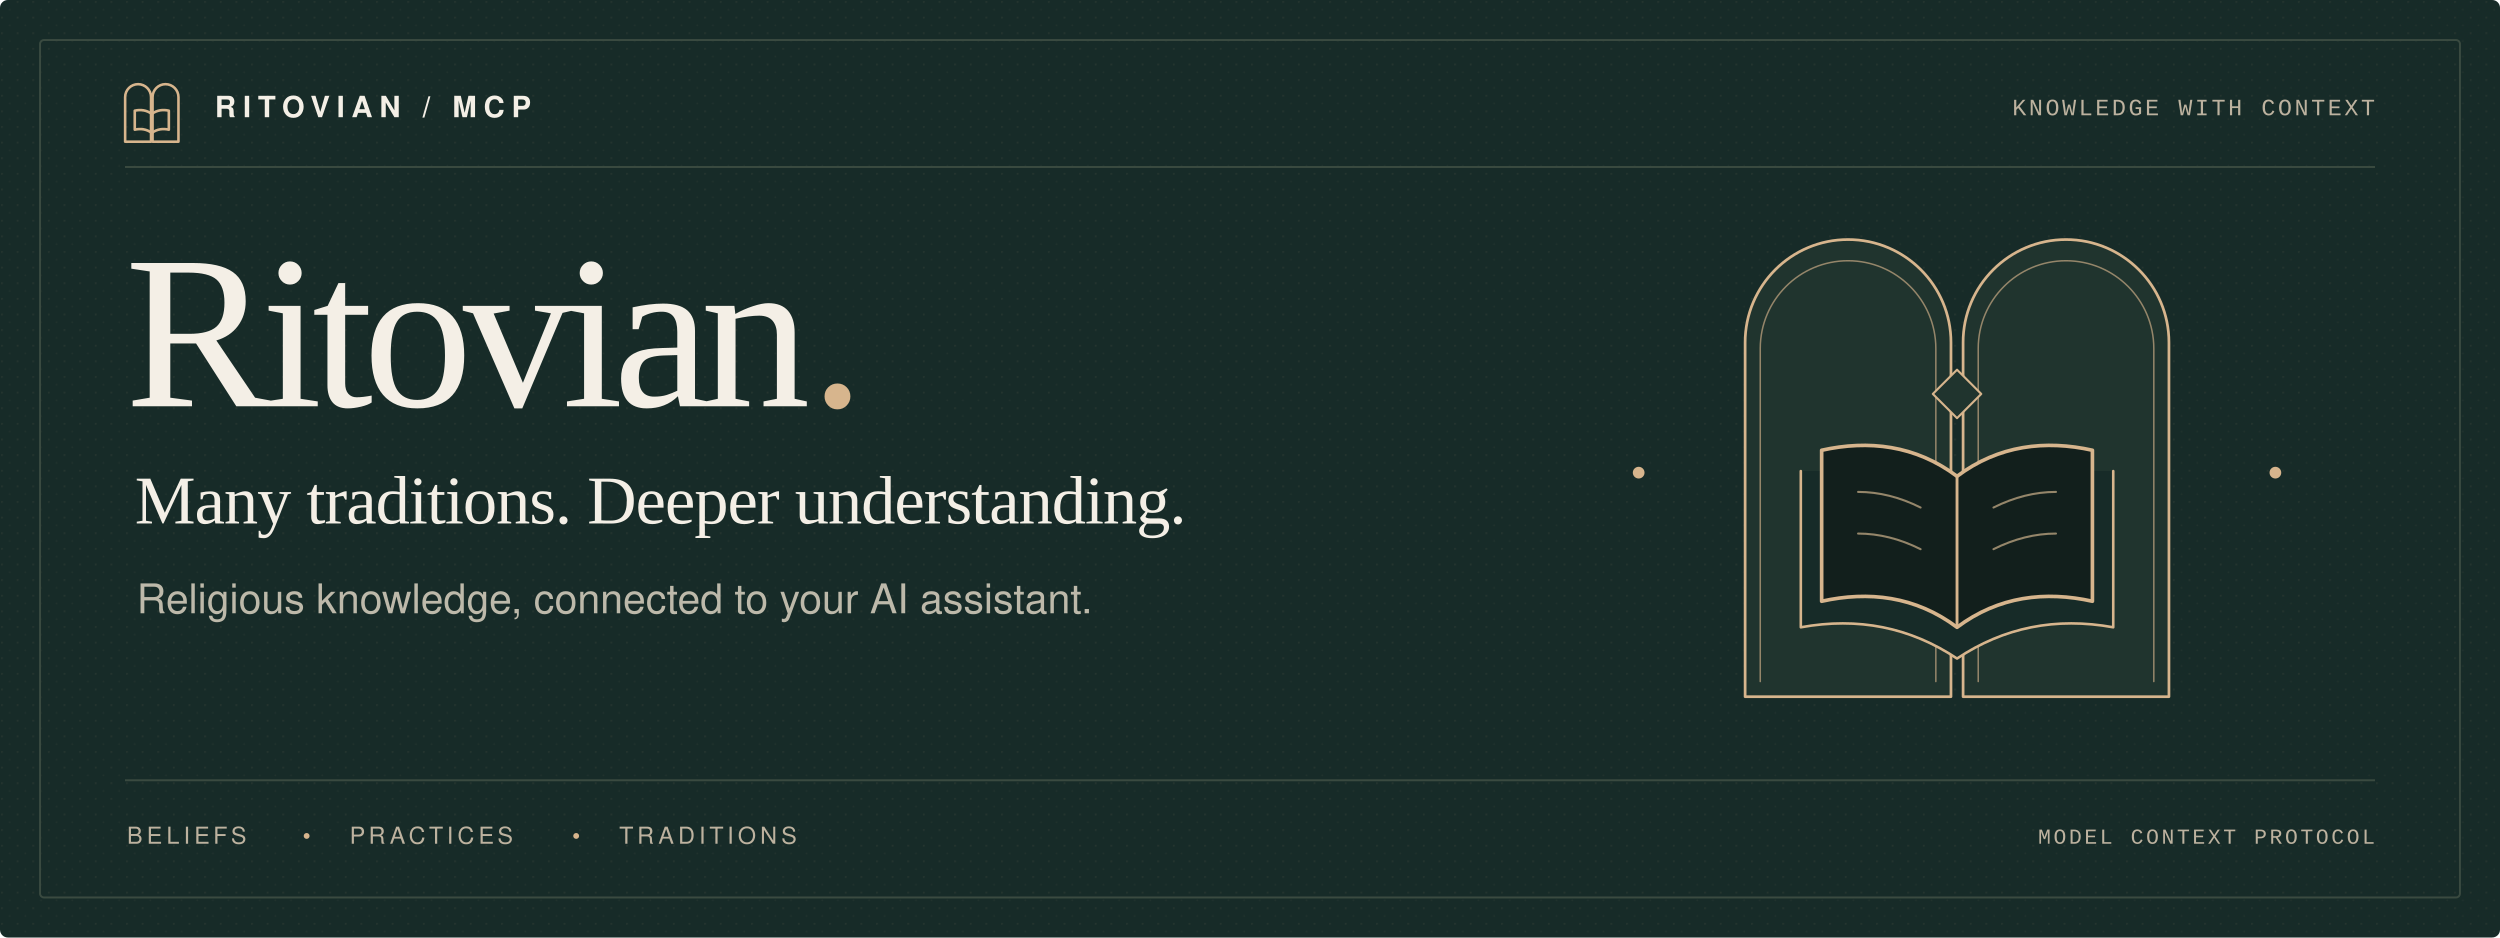
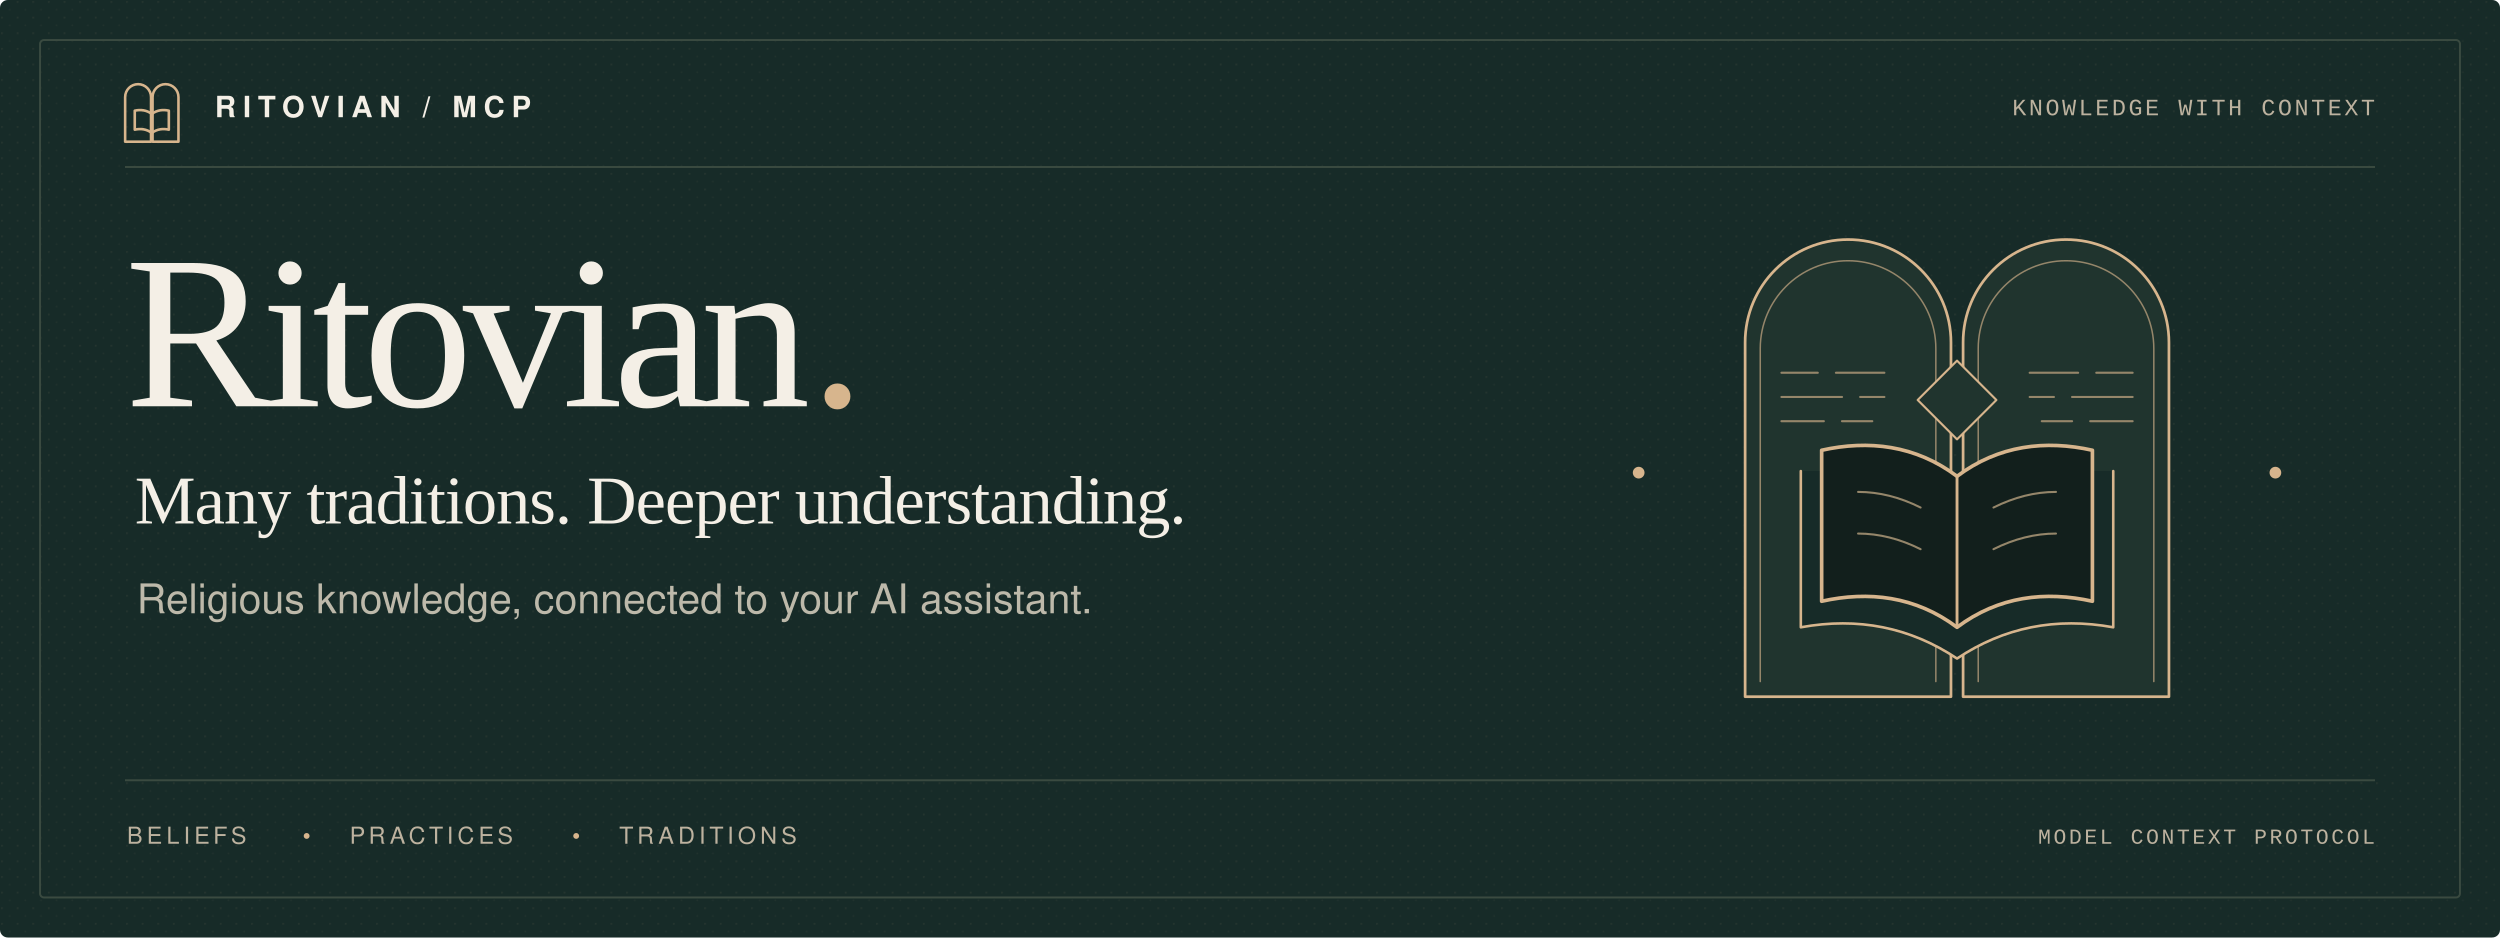
<svg xmlns="http://www.w3.org/2000/svg" width="1280" height="480" viewBox="0 0 1280 480" role="img" aria-labelledby="title description">
  <defs>
    <style>
      .serif { font-family: Georgia, 'Times New Roman', serif; }
      .sans { font-family: -apple-system, BlinkMacSystemFont, 'Segoe UI', Helvetica, Arial, sans-serif; }
      .mono { font-family: 'SFMono-Regular', Consolas, 'Liberation Mono', monospace; }
    </style>
    <pattern id="paper" width="8" height="8" patternUnits="userSpaceOnUse">
      <circle cx="1" cy="1" r="0.5" fill="#D7B58D" opacity="0.08" />
      <circle cx="5" cy="5" r="0.5" fill="#D7B58D" opacity="0.05" />
    </pattern>
  </defs>
  <rect width="1280" height="480" rx="4" fill="#172B28" />
  <rect width="1280" height="480" rx="4" fill="url(#paper)" />
  <rect x="20.5" y="20.5" width="1239" height="439" rx="2" fill="none" stroke="#3A4A40" />
  <g transform="translate(64 43)" fill="none" stroke="#D7B58D" stroke-width="1.5" stroke-linecap="round" stroke-linejoin="round">
    <g transform="translate(-5 -4) scale(0.39)">
      <path d="M13 86V27.5a17 17 0 0 1 34 0V86ZM49 86V27.5a17 17 0 0 1 34 0V86Z" stroke-width="3.4" />
      <g transform="translate(48 62.5) scale(0.86) translate(-48 -58)">
        <path d="M48 43c-8-6-17-7-26-5v29c9-2 18-1 26 5 8-6 17-7 26-5V38c-9-2-18-1-26 5Z" stroke-width="4" />
        <path d="M48 43v29" stroke-width="3.4" />
      </g>
    </g>
  </g>
  <text x="110" y="60" class="sans" font-size="15" font-weight="600" letter-spacing="3.5" fill="#F4EFE6">RITOVIAN / MCP</text>
  <text x="1216" y="59" text-anchor="end" class="mono" font-size="12" letter-spacing="1.3" fill="#BDB29F">KNOWLEDGE WITH CONTEXT</text>
  <path d="M64 85.5H1216" stroke="#3A4A40" />
  <text x="64" y="208" class="serif" font-size="112" letter-spacing="-5" fill="#F4EFE6">Ritovian<tspan fill="#D7B58D">.</tspan>
  </text>
  <text x="69" y="268" class="serif" font-size="35" letter-spacing="-0.5" fill="#F4EFE6">Many traditions. Deeper understanding.</text>
  <text x="70" y="314" class="sans" font-size="21" fill="#BDB9AA">Religious knowledge, connected to your AI assistant.</text>
  <g transform="translate(1002 242)">
    <g transform="translate(-148.8 -151.9) scale(3.1)" stroke-linecap="round" stroke-linejoin="round">
      <path d="M13 86V27.5a17 17 0 0 1 34 0V86Z" fill="#20342E" stroke="#D7B58D" stroke-width="0.45" />
      <path d="M49 86V27.5a17 17 0 0 1 34 0V86Z" fill="#20342E" stroke="#D7B58D" stroke-width="0.45" />
      <path d="M15.5 83.5V28.5a14.5 14.5 0 0 1 29 0v55M51.5 83.5v-55a14.5 14.5 0 0 1 29 0v55" fill="none" stroke="#95866A" stroke-width="0.25" />
-       <path d="m48 32 4 4-4 4-4-4Z" fill="#20342E" stroke="#D7B58D" stroke-width="0.35" />
+       <path d="M19 32.5h6m3 0h8M19 36.5h10m3 0h4M19 40.5h7m3 0h5M77 32.5h-6m-3 0h-8M77 36.5h-10m-3 0h-4M77 40.5h-7m-3 0h-5" fill="none" stroke="#95866A" stroke-width="0.35" />
+       <path d="m48 30.5 6.5 6.5-6.5 6.5-6.5-6.5Z" fill="#20342E" stroke="#D7B58D" stroke-width="0.35" />
      <g fill="none" transform="translate(48 62.5) scale(0.86) translate(-48 -58)">
        <path d="M18 42v30c11-2 21 0 30 6 9-6 19-8 30-6V42" fill="#172B28" stroke="#D7B58D" stroke-width="0.5" />
        <path d="M48 43c-8-6-17-7-26-5v29c9-2 18-1 26 5 8-6 17-7 26-5V38c-9-2-18-1-26 5Z" fill="#121F1C" stroke="#D7B58D" stroke-width="0.7" />
        <path d="M48 43v29" stroke="#D7B58D" stroke-width="0.55" />
        <path d="M29 46c4 0 8 1 12 3m-12 5c4 0 8 1 12 3m26-11c-4 0-8 1-12 3m12 5c-4 0-8 1-12 3" stroke="#95866A" stroke-width="0.4" />
      </g>
    </g>
    <g fill="#D7B58D">
      <circle cx="-163" r="3" />
      <circle cx="163" r="3" />
    </g>
  </g>
  <path d="M64 399.5H1216" stroke="#3A4A40" />
  <text x="65" y="432" class="sans" font-size="12" font-weight="500" letter-spacing="2.1" fill="#BDB29F">BELIEFS</text>
  <circle cx="157" cy="428" r="1.5" fill="#D7B58D" />
  <text x="179" y="432" class="sans" font-size="12" font-weight="500" letter-spacing="2.1" fill="#BDB29F">PRACTICES</text>
  <circle cx="295" cy="428" r="1.5" fill="#D7B58D" />
  <text x="317" y="432" class="sans" font-size="12" font-weight="500" letter-spacing="2.1" fill="#BDB29F">TRADITIONS</text>
  <text x="1216" y="432" text-anchor="end" class="mono" font-size="11" letter-spacing="1.3" fill="#BDB29F">MODEL CONTEXT PROTOCOL</text>
</svg>
